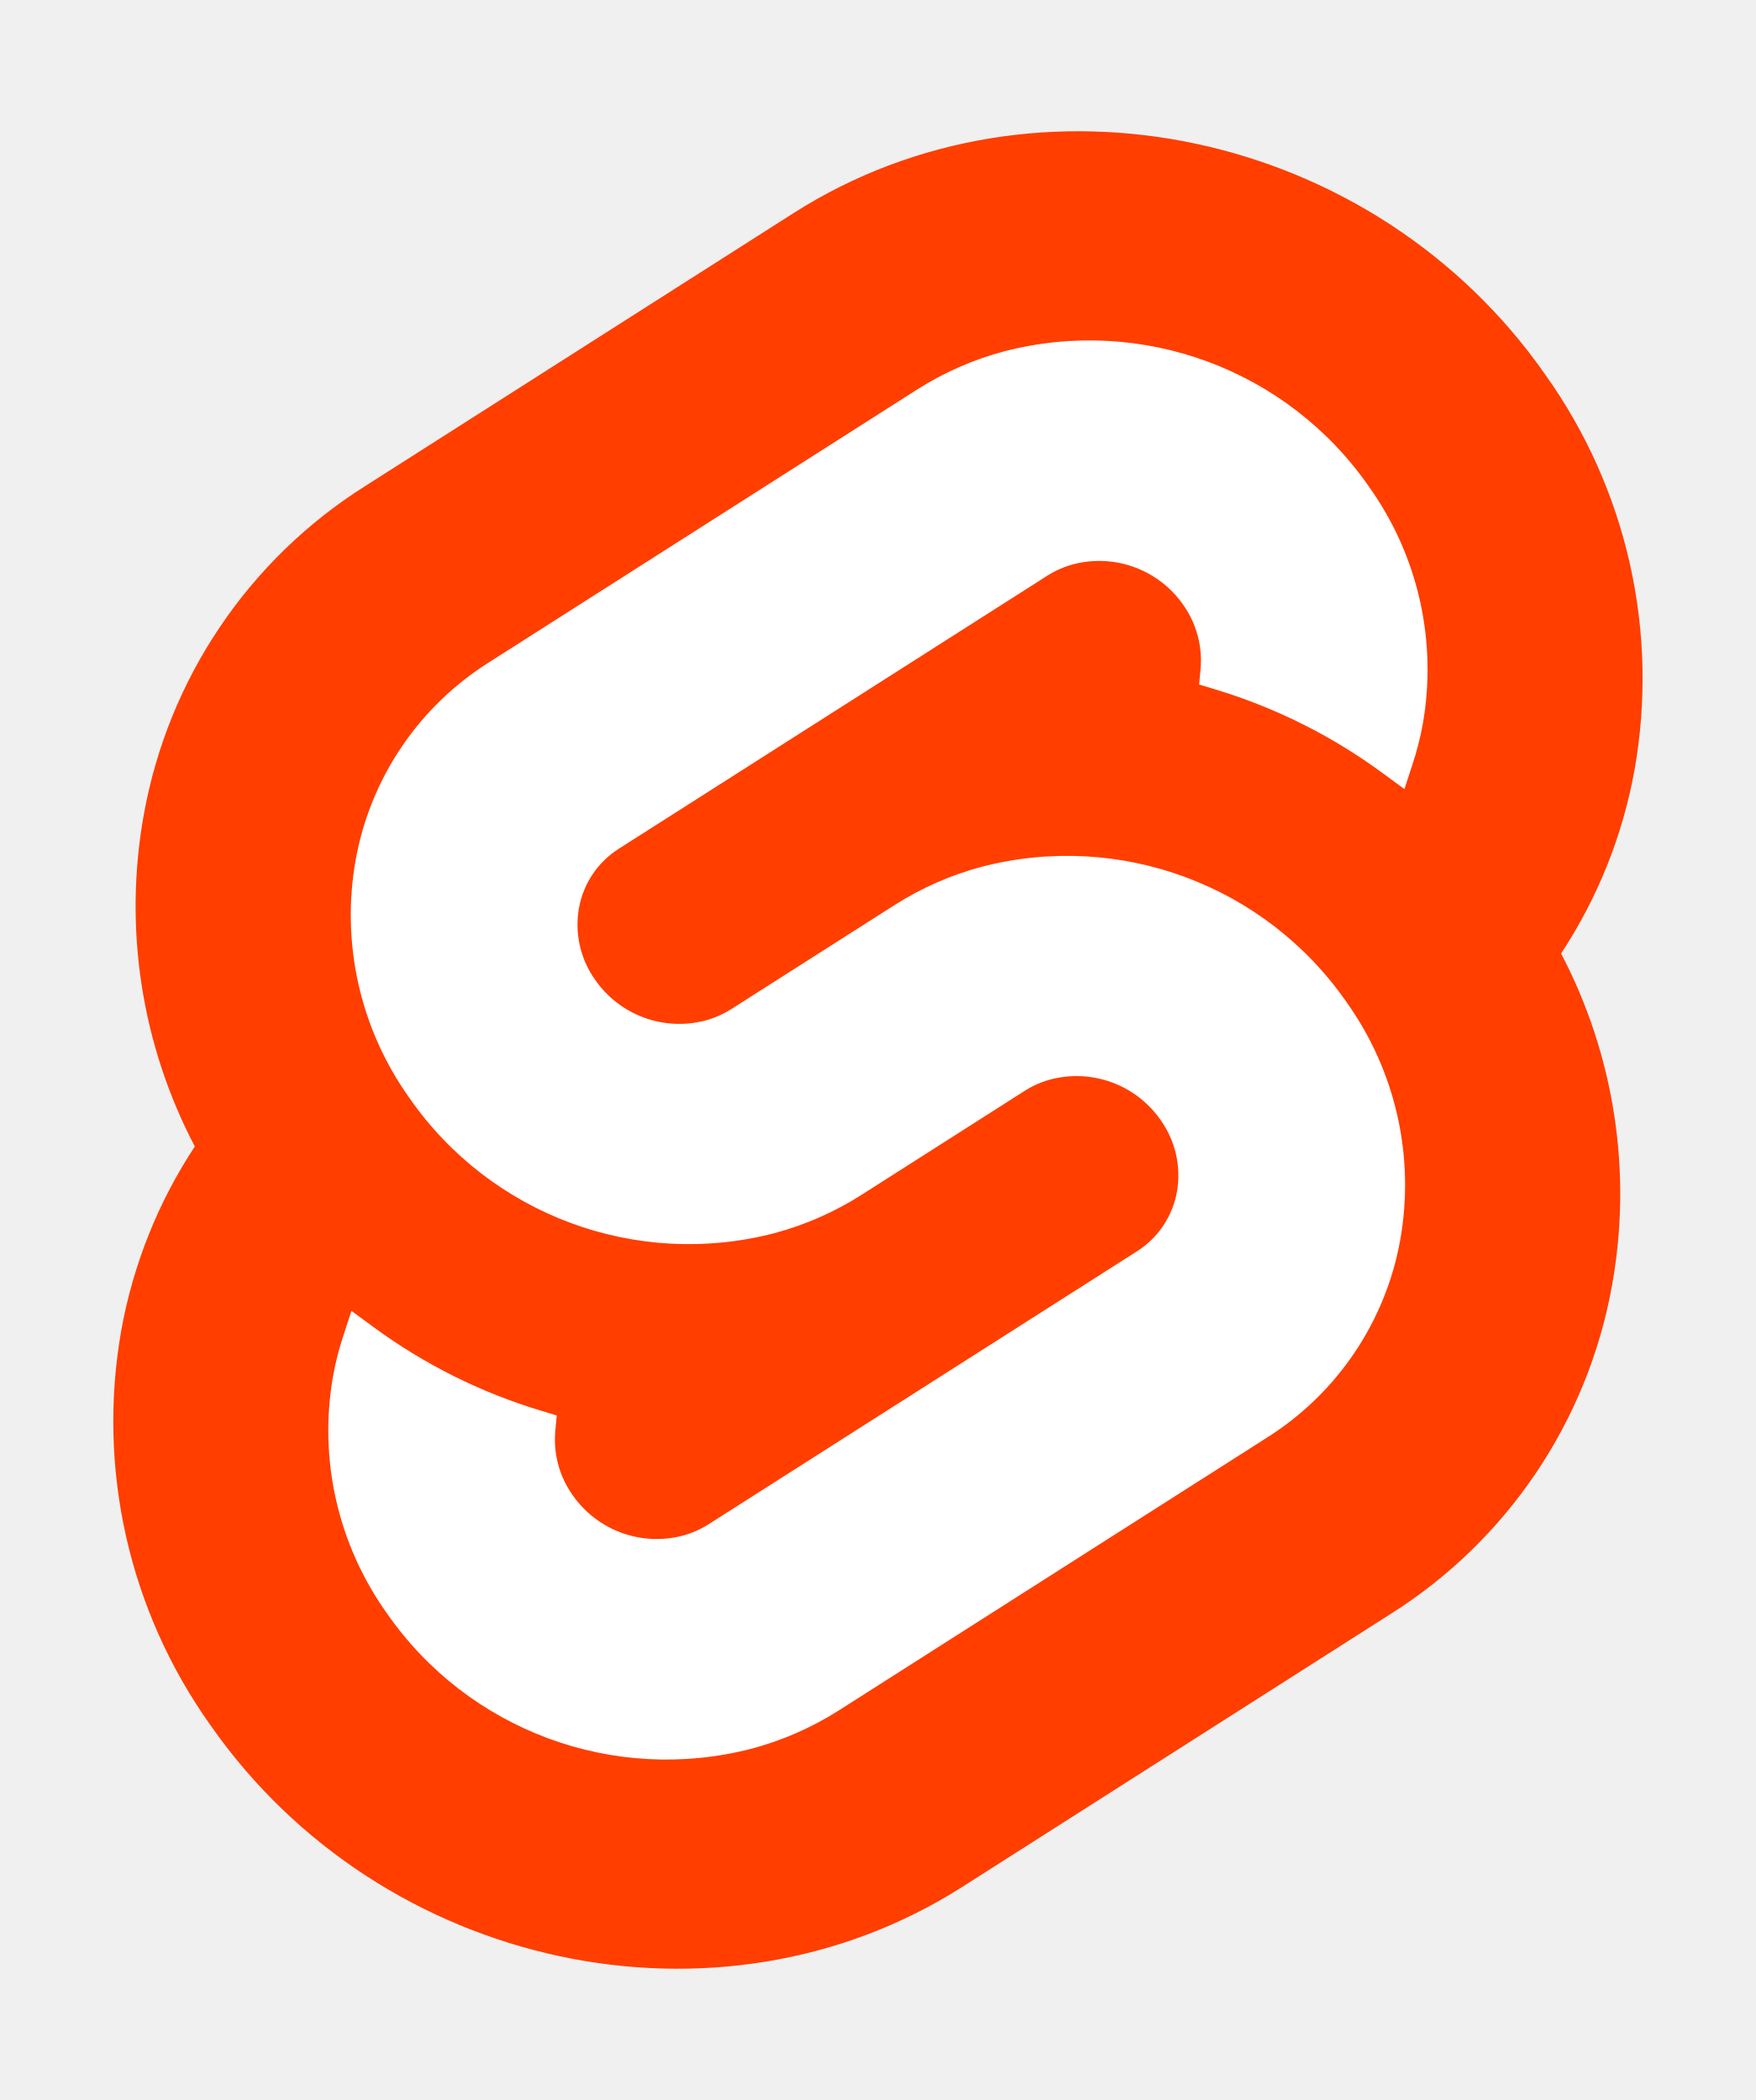
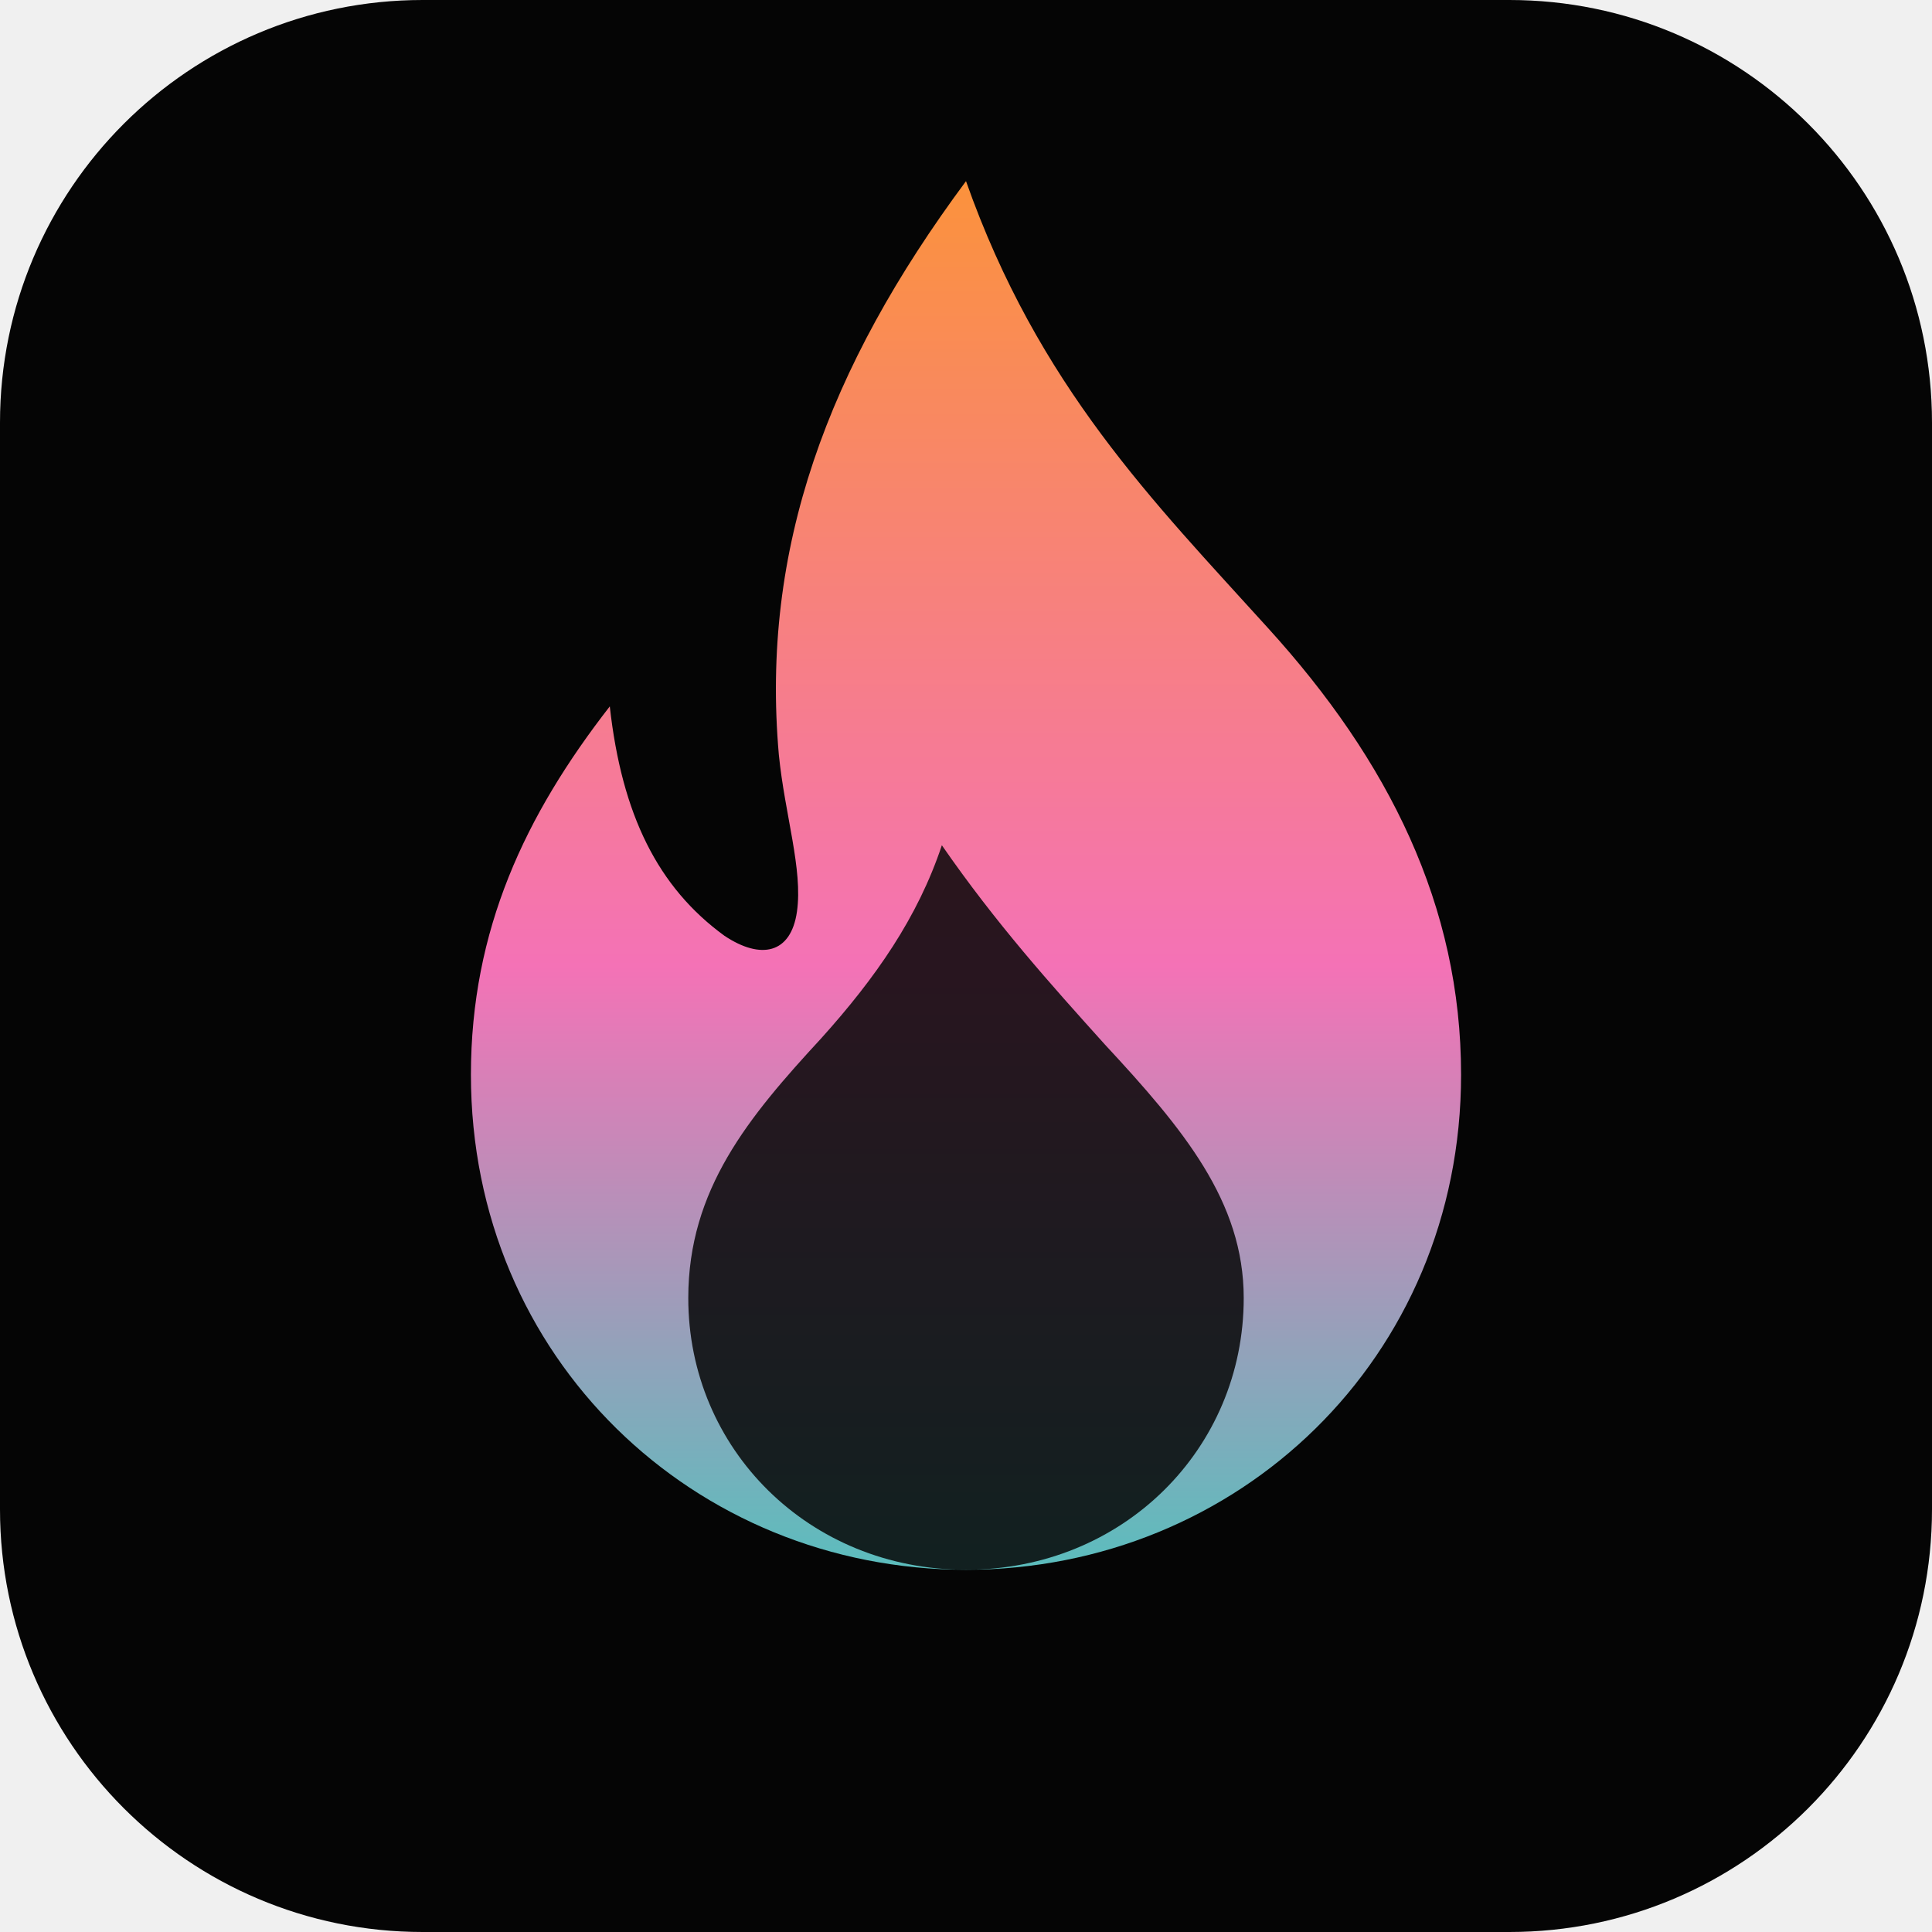
- <svg xmlns="http://www.w3.org/2000/svg" width="107" height="128" viewBox="0 0 107 128">
-   <path d="M94.157 22.819c-10.4-14.885-30.94-19.297-45.792-9.835L22.282 29.608A29.92 29.92 0 0 0 8.764 49.65a31.5 31.5 0 0 0 3.108 20.231 30 30 0 0 0-4.477 11.183 31.9 31.9 0 0 0 5.448 24.116c10.402 14.887 30.942 19.297 45.791 9.835l26.083-16.624A29.92 29.92 0 0 0 98.235 78.35a31.53 31.53 0 0 0-3.105-20.232 30 30 0 0 0 4.474-11.182 31.88 31.88 0 0 0-5.447-24.116" style="fill:#ff3e00" />
-   <path d="M45.817 106.582a20.72 20.72 0 0 1-22.237-8.243 19.17 19.17 0 0 1-3.277-14.503 18 18 0 0 1 .624-2.435l.49-1.498 1.337.981a33.6 33.6 0 0 0 10.203 5.098l.97.294-.09.968a5.85 5.85 0 0 0 1.052 3.878 6.24 6.24 0 0 0 6.695 2.485 5.8 5.8 0 0 0 1.603-.704L69.27 76.28a5.43 5.43 0 0 0 2.45-3.631 5.8 5.8 0 0 0-.987-4.371 6.24 6.24 0 0 0-6.698-2.487 5.7 5.7 0 0 0-1.6.704l-9.953 6.345a19 19 0 0 1-5.296 2.326 20.72 20.72 0 0 1-22.237-8.243 19.17 19.17 0 0 1-3.277-14.502 17.99 17.99 0 0 1 8.13-12.052l26.081-16.623a19 19 0 0 1 5.3-2.329 20.72 20.72 0 0 1 22.237 8.243 19.17 19.17 0 0 1 3.277 14.503 18 18 0 0 1-.624 2.435l-.49 1.498-1.337-.98a33.6 33.6 0 0 0-10.203-5.1l-.97-.294.09-.968a5.86 5.86 0 0 0-1.052-3.878 6.24 6.24 0 0 0-6.696-2.485 5.8 5.8 0 0 0-1.602.704L37.73 51.72a5.42 5.42 0 0 0-2.449 3.63 5.79 5.79 0 0 0 .986 4.372 6.24 6.24 0 0 0 6.698 2.486 5.8 5.8 0 0 0 1.602-.704l9.952-6.342a19 19 0 0 1 5.295-2.328 20.72 20.72 0 0 1 22.237 8.242 19.17 19.17 0 0 1 3.277 14.503 18 18 0 0 1-8.13 12.053l-26.081 16.622a19 19 0 0 1-5.3 2.328" style="fill:#fff" />
+ <svg xmlns="http://www.w3.org/2000/svg" viewBox="0 0 32 32" width="32" height="32" role="img" aria-label="CozyNights">
+   <defs>
+     <linearGradient id="cozy-flame" x1="16" y1="29" x2="16" y2="3" gradientUnits="userSpaceOnUse">
+       <stop offset="0" stop-color="#2dd4bf" />
+       <stop offset=".5" stop-color="#f472b6" />
+       <stop offset="1" stop-color="#fb923c" />
+     </linearGradient>
+   </defs>
+   <rect width="32" height="32" rx="7" fill="#050505" />
+   <path d="M16 3c1.2 3.4 3.1 5.3 5 7.4 2 2.2 3.2 4.6 3.2 7.4 0 4.7-3.7 8.2-8.2 8.2s-8.2-3.5-8.2-8.2c0-2.4.9-4.3 2.3-6.1.2 1.8.8 3 1.9 3.8.6.4 1.1.3 1.2-.4.1-.7-.2-1.6-.3-2.6-.3-3.4.8-6.4 3.1-9.5z" fill="url(#cozy-flame)" />
+   <path d="M16 26c-2.6 0-4.6-2-4.6-4.5 0-1.8 1-3 2.2-4.3.9-1 1.6-2 2-3.2.9 1.3 1.8 2.3 2.7 3.3 1.3 1.4 2.3 2.6 2.3 4.2 0 2.5-2 4.5-4.6 4.5z" fill="#050505" opacity=".85" />
</svg>
